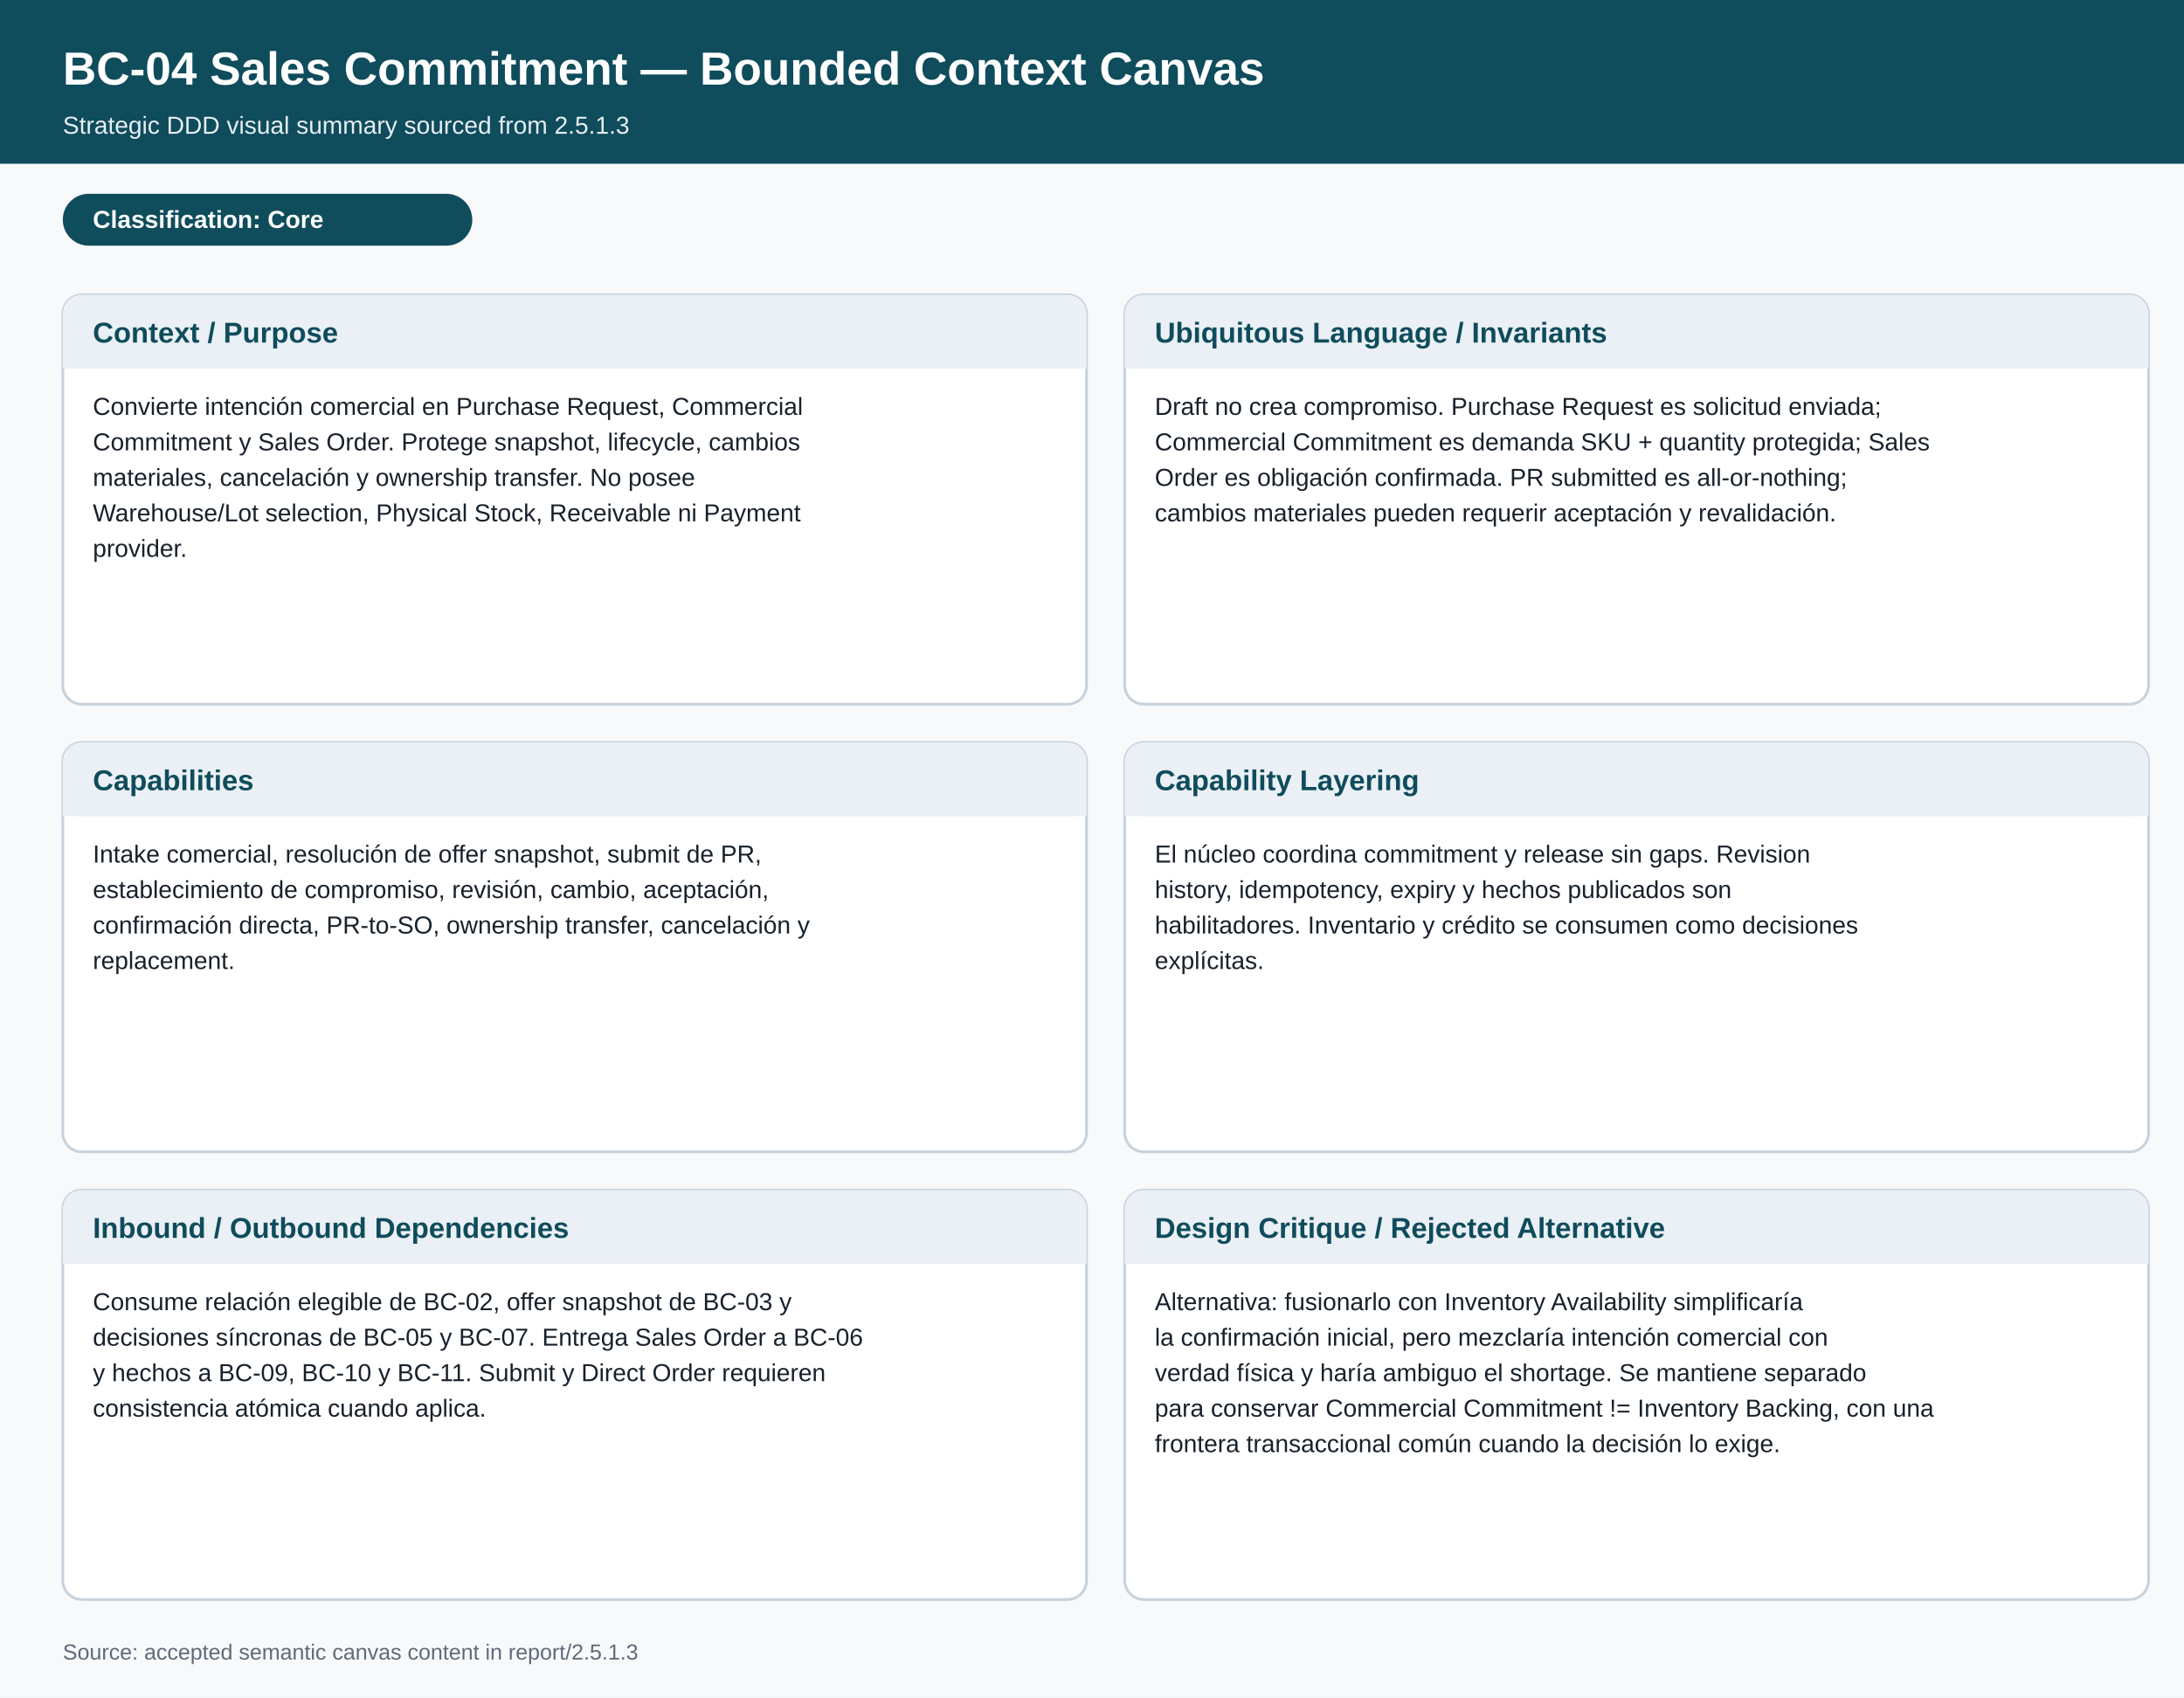
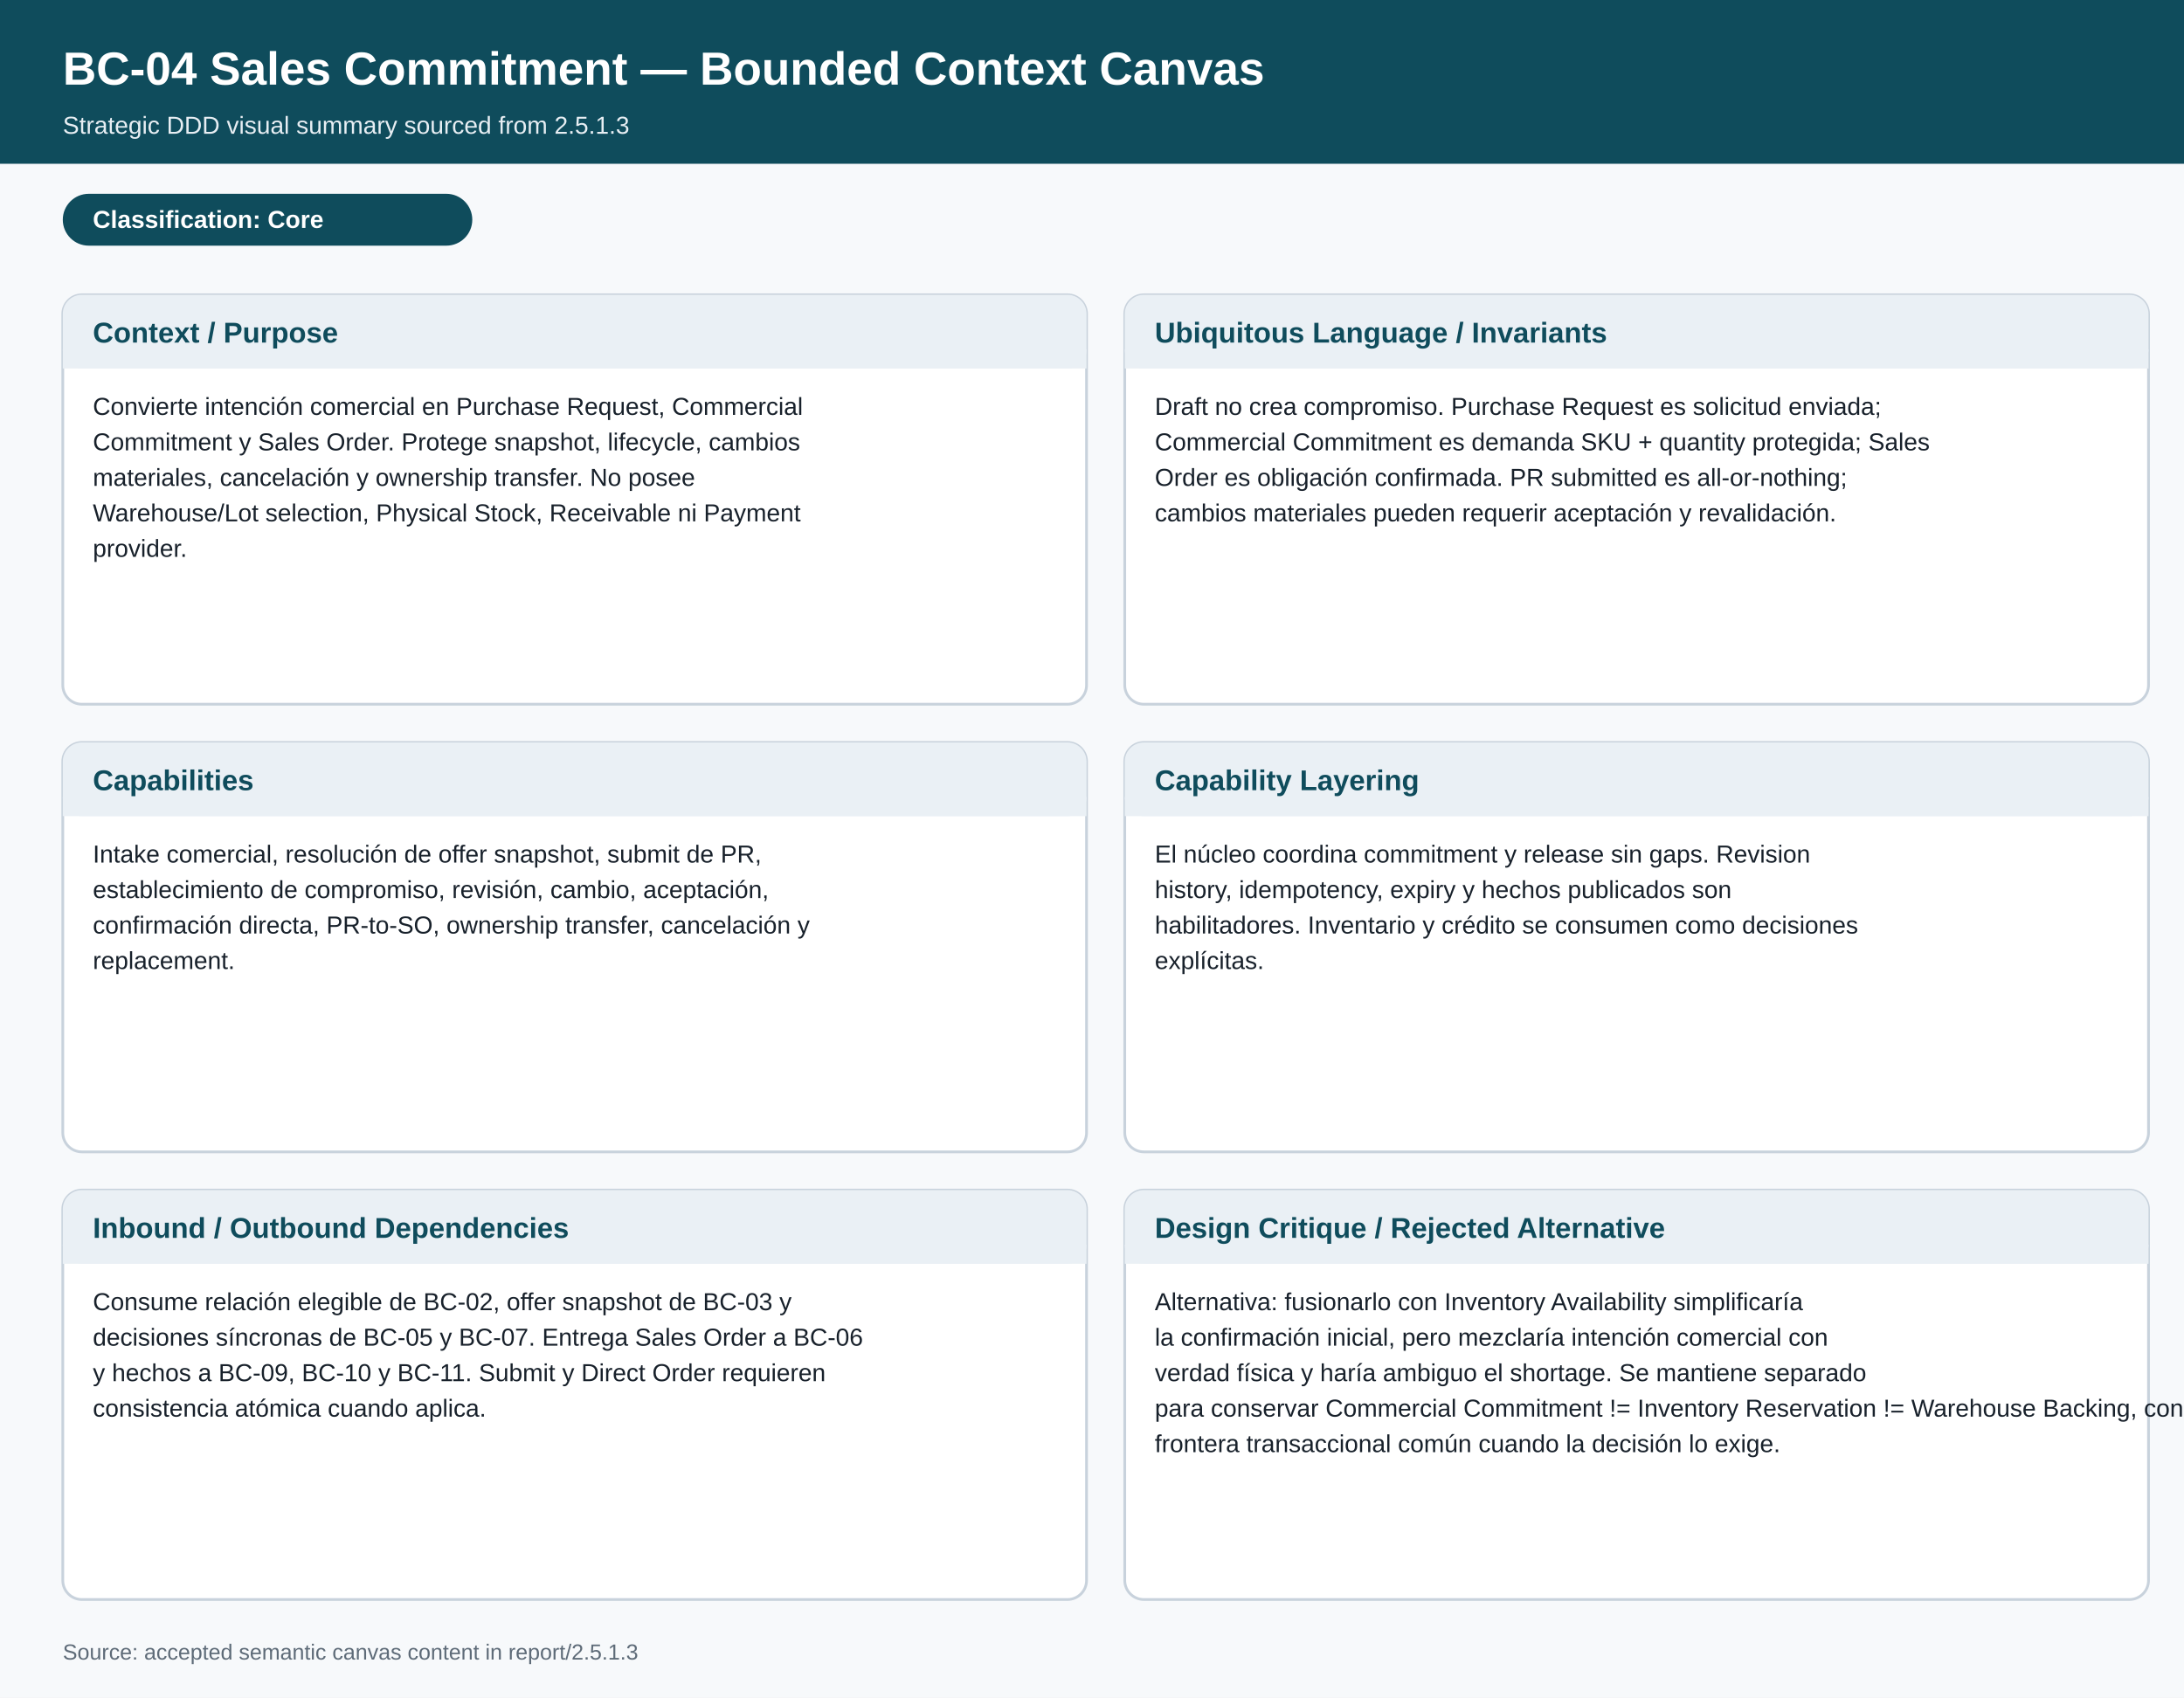
<svg xmlns="http://www.w3.org/2000/svg" width="1600" height="1244" viewBox="0 0 1600 1244">
  <rect width="100%" height="100%" fill="#f7f9fb" />
  <rect width="1600" height="120" fill="#0f4c5c" />
  <text x="46" y="62" font-family="Arial, Helvetica, sans-serif" font-size="34px" font-weight="700" fill="#ffffff">BC-04 Sales Commitment — Bounded Context Canvas</text>
  <text x="46" y="98" font-family="Arial, Helvetica, sans-serif" font-size="18px" font-weight="400" fill="#e7eef3">Strategic DDD visual summary sourced from 2.5.1.3</text>
  <rect x="46" y="142" width="300" height="38" rx="19" fill="#0f4c5c" />
  <text x="68" y="167" font-family="Arial, Helvetica, sans-serif" font-size="18px" font-weight="700" fill="#ffffff">Classification: Core</text>
  <rect x="46" y="216" width="750" height="300" rx="14" fill="#ffffff" stroke="#c8d2dc" stroke-width="2" />
  <rect x="46" y="216" width="750" height="54" rx="14" fill="#eaf0f5" />
  <rect x="46" y="256" width="750" height="14" fill="#eaf0f5" />
  <text x="68" y="251" font-family="Arial, Helvetica, sans-serif" font-size="21px" font-weight="700" fill="#0f4c5c">Context / Purpose</text>
  <text x="68" y="304" font-family="Arial, Helvetica, sans-serif" font-size="18px" font-weight="400" fill="#18212b">Convierte intención comercial en Purchase Request, Commercial</text>
  <text x="68" y="330" font-family="Arial, Helvetica, sans-serif" font-size="18px" font-weight="400" fill="#18212b">Commitment y Sales Order. Protege snapshot, lifecycle, cambios</text>
  <text x="68" y="356" font-family="Arial, Helvetica, sans-serif" font-size="18px" font-weight="400" fill="#18212b">materiales, cancelación y ownership transfer. No posee</text>
  <text x="68" y="382" font-family="Arial, Helvetica, sans-serif" font-size="18px" font-weight="400" fill="#18212b">Warehouse/Lot selection, Physical Stock, Receivable ni Payment</text>
  <text x="68" y="408" font-family="Arial, Helvetica, sans-serif" font-size="18px" font-weight="400" fill="#18212b">provider.</text>
  <rect x="824" y="216" width="750" height="300" rx="14" fill="#ffffff" stroke="#c8d2dc" stroke-width="2" />
  <rect x="824" y="216" width="750" height="54" rx="14" fill="#eaf0f5" />
  <rect x="824" y="256" width="750" height="14" fill="#eaf0f5" />
  <text x="846" y="251" font-family="Arial, Helvetica, sans-serif" font-size="21px" font-weight="700" fill="#0f4c5c">Ubiquitous Language / Invariants</text>
  <text x="846" y="304" font-family="Arial, Helvetica, sans-serif" font-size="18px" font-weight="400" fill="#18212b">Draft no crea compromiso. Purchase Request es solicitud enviada;</text>
  <text x="846" y="330" font-family="Arial, Helvetica, sans-serif" font-size="18px" font-weight="400" fill="#18212b">Commercial Commitment es demanda SKU + quantity protegida; Sales</text>
  <text x="846" y="356" font-family="Arial, Helvetica, sans-serif" font-size="18px" font-weight="400" fill="#18212b">Order es obligación confirmada. PR submitted es all-or-nothing;</text>
  <text x="846" y="382" font-family="Arial, Helvetica, sans-serif" font-size="18px" font-weight="400" fill="#18212b">cambios materiales pueden requerir aceptación y revalidación.</text>
  <rect x="46" y="544" width="750" height="300" rx="14" fill="#ffffff" stroke="#c8d2dc" stroke-width="2" />
  <rect x="46" y="544" width="750" height="54" rx="14" fill="#eaf0f5" />
  <rect x="46" y="584" width="750" height="14" fill="#eaf0f5" />
  <text x="68" y="579" font-family="Arial, Helvetica, sans-serif" font-size="21px" font-weight="700" fill="#0f4c5c">Capabilities</text>
  <text x="68" y="632" font-family="Arial, Helvetica, sans-serif" font-size="18px" font-weight="400" fill="#18212b">Intake comercial, resolución de offer snapshot, submit de PR,</text>
  <text x="68" y="658" font-family="Arial, Helvetica, sans-serif" font-size="18px" font-weight="400" fill="#18212b">establecimiento de compromiso, revisión, cambio, aceptación,</text>
  <text x="68" y="684" font-family="Arial, Helvetica, sans-serif" font-size="18px" font-weight="400" fill="#18212b">confirmación directa, PR-to-SO, ownership transfer, cancelación y</text>
  <text x="68" y="710" font-family="Arial, Helvetica, sans-serif" font-size="18px" font-weight="400" fill="#18212b">replacement.</text>
  <rect x="824" y="544" width="750" height="300" rx="14" fill="#ffffff" stroke="#c8d2dc" stroke-width="2" />
  <rect x="824" y="544" width="750" height="54" rx="14" fill="#eaf0f5" />
  <rect x="824" y="584" width="750" height="14" fill="#eaf0f5" />
  <text x="846" y="579" font-family="Arial, Helvetica, sans-serif" font-size="21px" font-weight="700" fill="#0f4c5c">Capability Layering</text>
  <text x="846" y="632" font-family="Arial, Helvetica, sans-serif" font-size="18px" font-weight="400" fill="#18212b">El núcleo coordina commitment y release sin gaps. Revision</text>
  <text x="846" y="658" font-family="Arial, Helvetica, sans-serif" font-size="18px" font-weight="400" fill="#18212b">history, idempotency, expiry y hechos publicados son</text>
  <text x="846" y="684" font-family="Arial, Helvetica, sans-serif" font-size="18px" font-weight="400" fill="#18212b">habilitadores. Inventario y crédito se consumen como decisiones</text>
  <text x="846" y="710" font-family="Arial, Helvetica, sans-serif" font-size="18px" font-weight="400" fill="#18212b">explícitas.</text>
  <rect x="46" y="872" width="750" height="300" rx="14" fill="#ffffff" stroke="#c8d2dc" stroke-width="2" />
  <rect x="46" y="872" width="750" height="54" rx="14" fill="#eaf0f5" />
  <rect x="46" y="912" width="750" height="14" fill="#eaf0f5" />
  <text x="68" y="907" font-family="Arial, Helvetica, sans-serif" font-size="21px" font-weight="700" fill="#0f4c5c">Inbound / Outbound Dependencies</text>
  <text x="68" y="960" font-family="Arial, Helvetica, sans-serif" font-size="18px" font-weight="400" fill="#18212b">Consume relación elegible de BC-02, offer snapshot de BC-03 y</text>
  <text x="68" y="986" font-family="Arial, Helvetica, sans-serif" font-size="18px" font-weight="400" fill="#18212b">decisiones síncronas de BC-05 y BC-07. Entrega Sales Order a BC-06</text>
  <text x="68" y="1012" font-family="Arial, Helvetica, sans-serif" font-size="18px" font-weight="400" fill="#18212b">y hechos a BC-09, BC-10 y BC-11. Submit y Direct Order requieren</text>
  <text x="68" y="1038" font-family="Arial, Helvetica, sans-serif" font-size="18px" font-weight="400" fill="#18212b">consistencia atómica cuando aplica.</text>
  <rect x="824" y="872" width="750" height="300" rx="14" fill="#ffffff" stroke="#c8d2dc" stroke-width="2" />
  <rect x="824" y="872" width="750" height="54" rx="14" fill="#eaf0f5" />
  <rect x="824" y="912" width="750" height="14" fill="#eaf0f5" />
  <text x="846" y="907" font-family="Arial, Helvetica, sans-serif" font-size="21px" font-weight="700" fill="#0f4c5c">Design Critique / Rejected Alternative</text>
  <text x="846" y="960" font-family="Arial, Helvetica, sans-serif" font-size="18px" font-weight="400" fill="#18212b">Alternativa: fusionarlo con Inventory Availability simplificaría</text>
  <text x="846" y="986" font-family="Arial, Helvetica, sans-serif" font-size="18px" font-weight="400" fill="#18212b">la confirmación inicial, pero mezclaría intención comercial con</text>
  <text x="846" y="1012" font-family="Arial, Helvetica, sans-serif" font-size="18px" font-weight="400" fill="#18212b">verdad física y haría ambiguo el shortage. Se mantiene separado</text>
-   <text x="846" y="1038" font-family="Arial, Helvetica, sans-serif" font-size="18px" font-weight="400" fill="#18212b">para conservar Commercial Commitment != Inventory Backing, con una</text>
+   <text x="846" y="1038" font-family="Arial, Helvetica, sans-serif" font-size="18px" font-weight="400" fill="#18212b">para conservar Commercial Commitment != Inventory Reservation != Warehouse Backing, con una</text>
  <text x="846" y="1064" font-family="Arial, Helvetica, sans-serif" font-size="18px" font-weight="400" fill="#18212b">frontera transaccional común cuando la decisión lo exige.</text>
  <text x="46" y="1216" font-family="Arial, Helvetica, sans-serif" font-size="16px" font-weight="400" fill="#5e6b78">Source: accepted semantic canvas content in report/2.5.1.3</text>
</svg>
